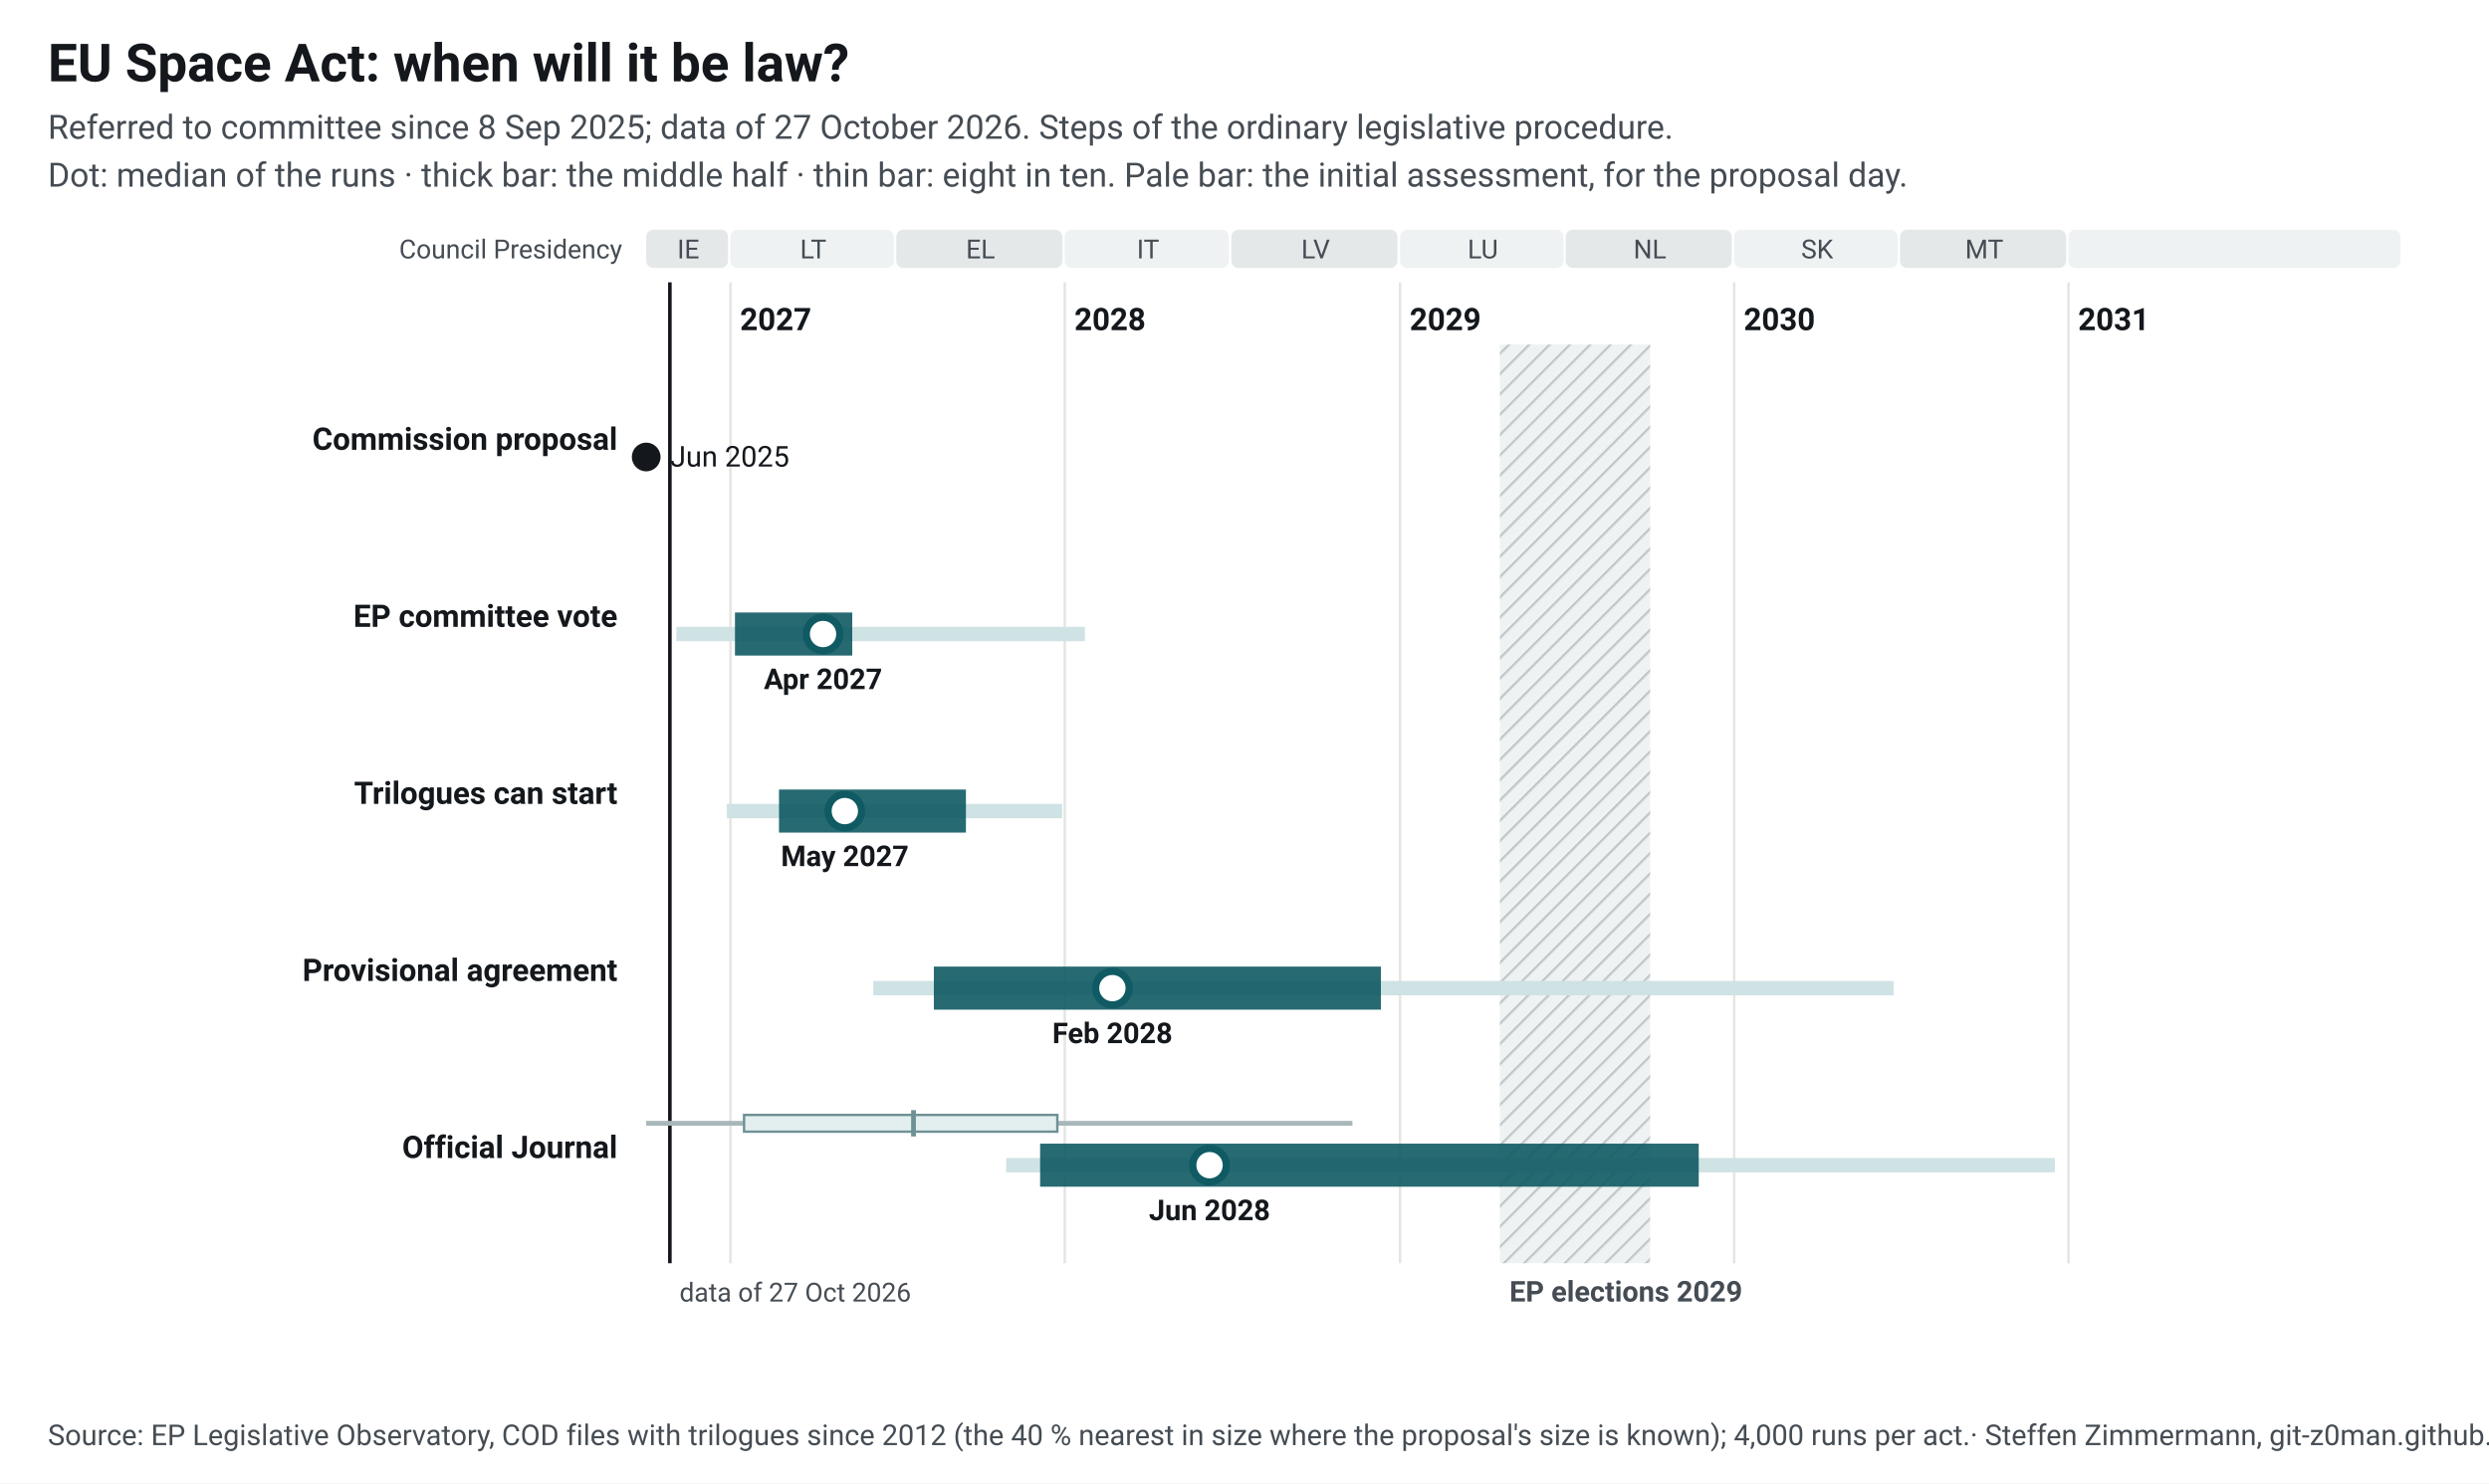
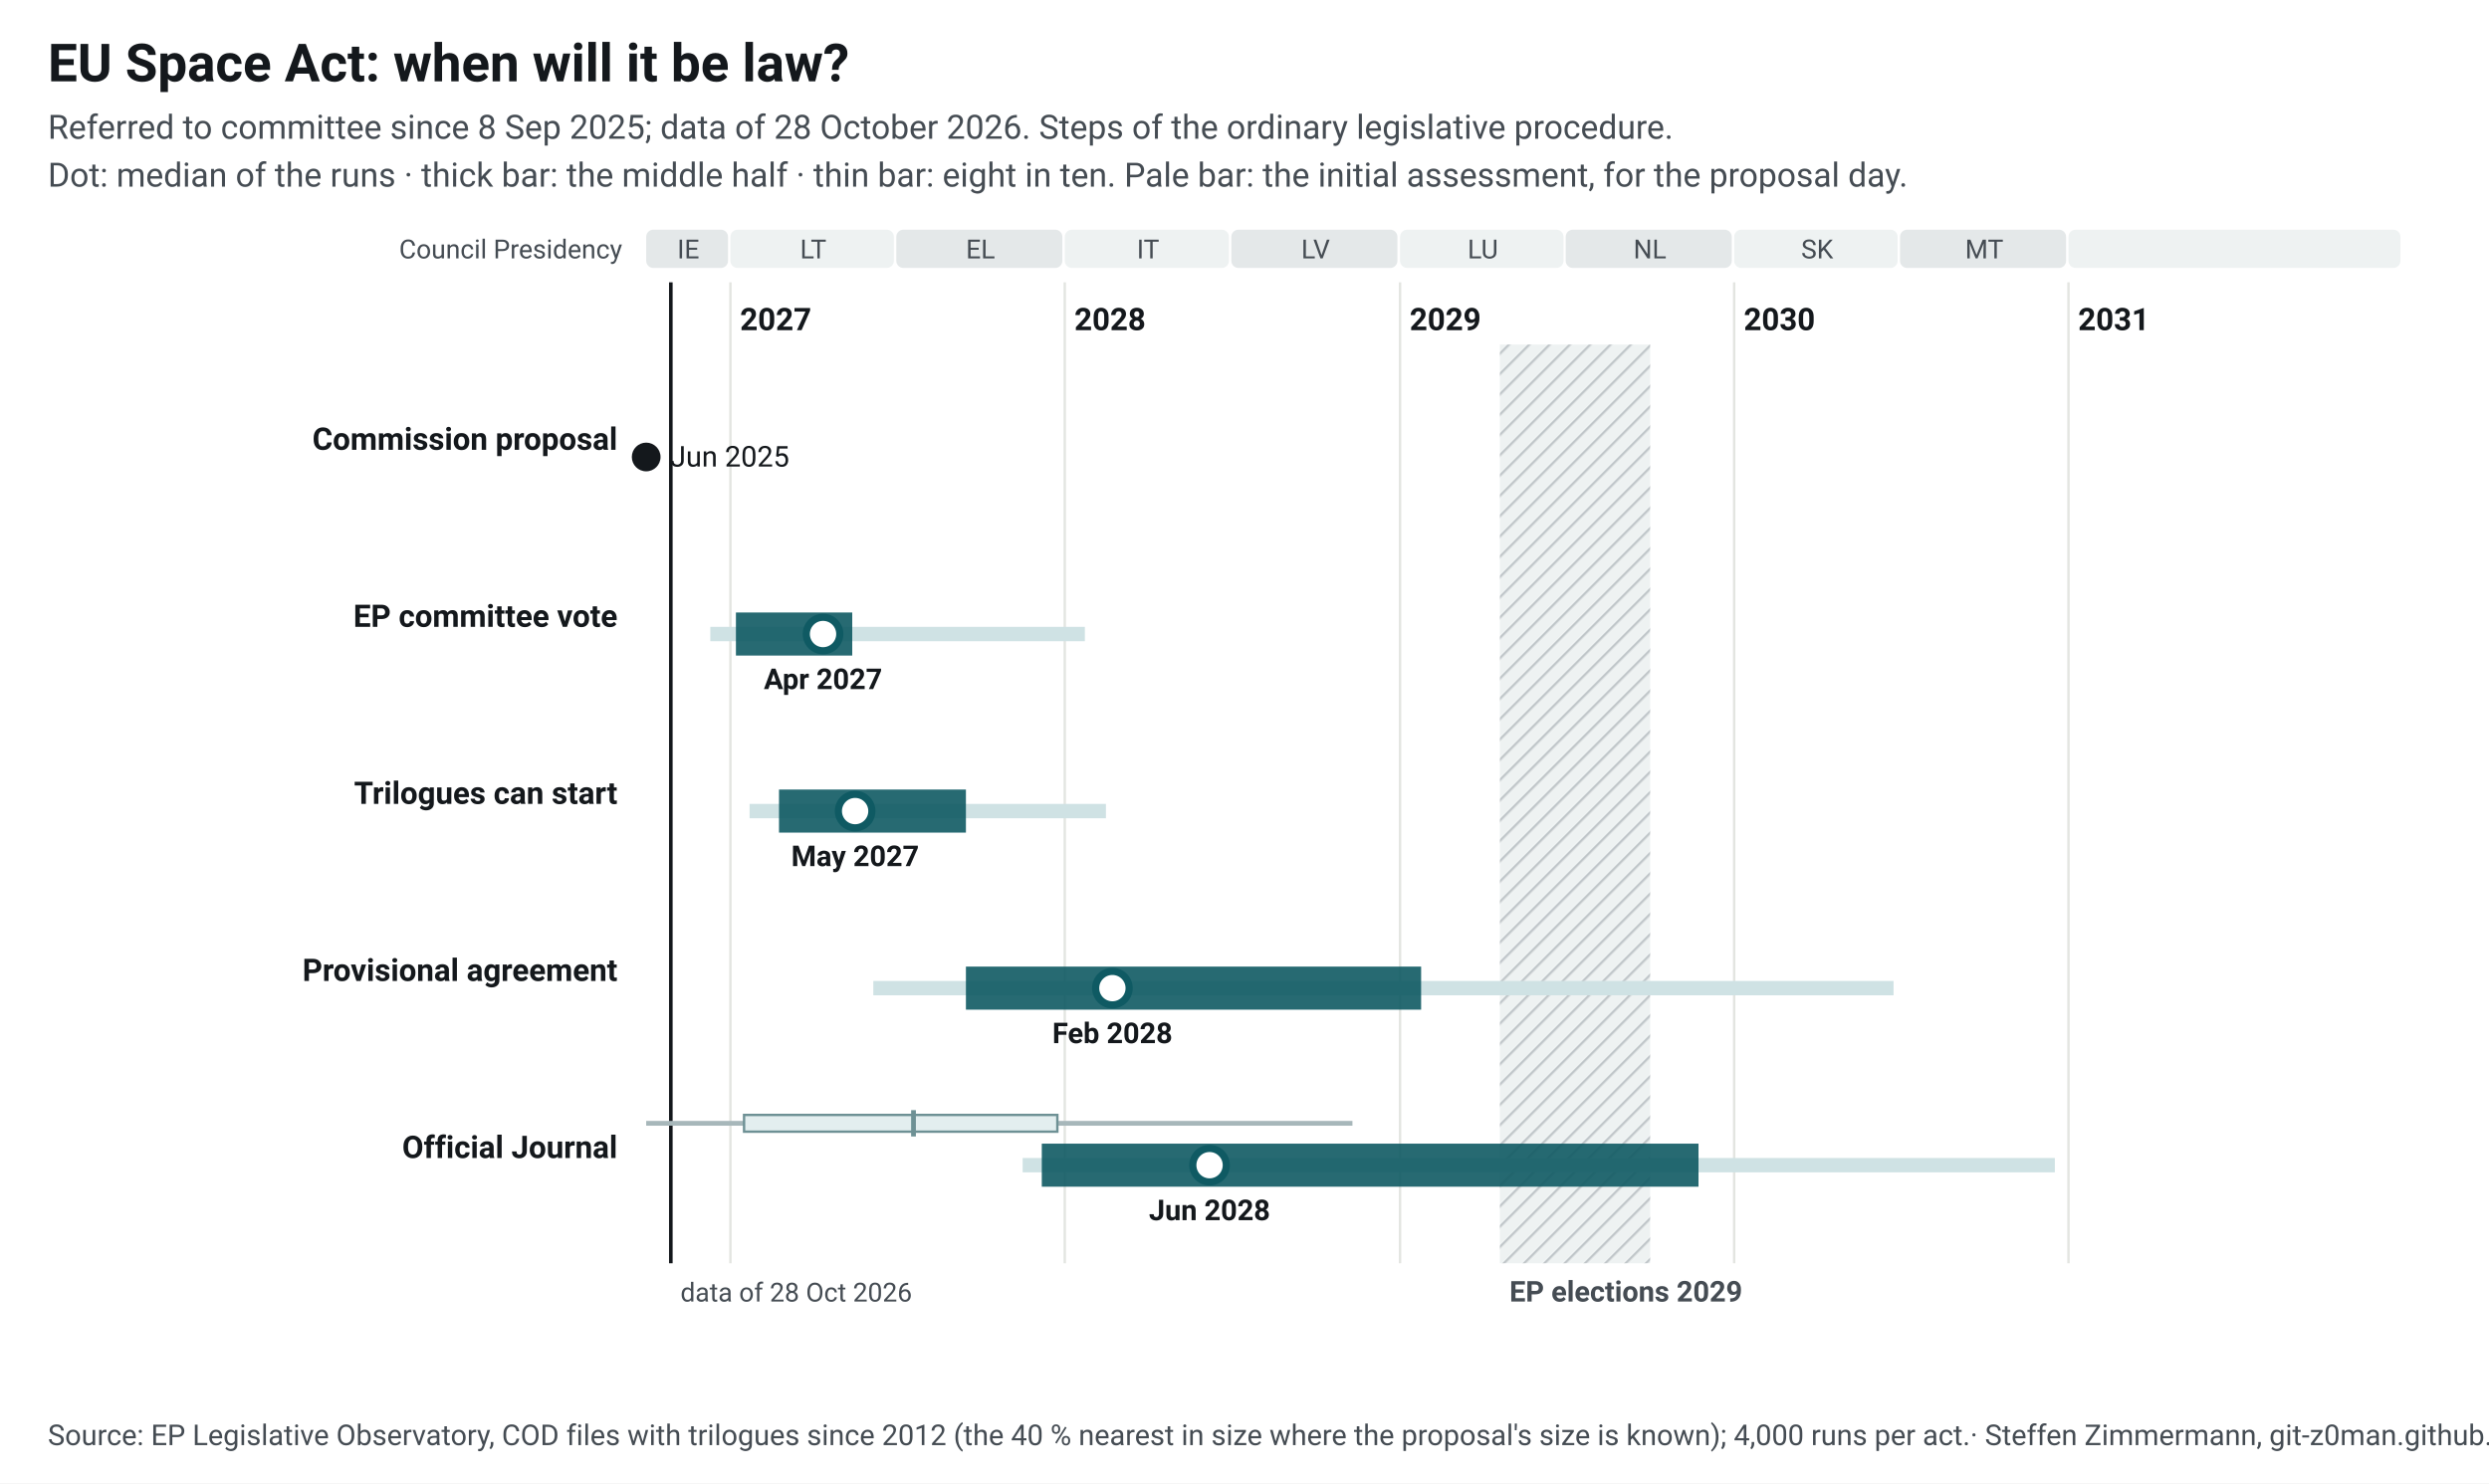
<svg xmlns="http://www.w3.org/2000/svg" width="1040" height="620" viewBox="0 0 1040 620" font-family="&quot;Source Sans 3&quot;, system-ui, -apple-system, Segoe UI, Roboto, Arial, sans-serif" font-size="13">
  <style>.ink{fill:#14181c}.mu{fill:#454c53}.gr{stroke:#e3e5e1;stroke-width:1}.pa{fill:#eef2f2}.pb{fill:#e4e8e9}.hb{fill:#eef2f2}.hl{stroke:#c3c9cc}.wt{fill:#454c53}.pt{fill:#14181c;paint-order:stroke;stroke:#fff;stroke-width:4px;stroke-linejoin:round}.pl{stroke:#14181c}.td{stroke:#14181c;stroke-width:1.5}.b50{fill:#0f5a63;opacity:.9}.b80{fill:#cfe2e4}.med{fill:#fff;stroke:#0f5a63}.fx{fill:#14181c}.ini{fill:#e3eeef;stroke:#6e9195;stroke-width:1}.ini80{fill:#a7b7ba}.inim{stroke:#6e9195;stroke-width:2}.c1{stroke:#0f5a63}.c2{stroke:#454c53;stroke-dasharray:7 4}a text{fill:#0f5a63}.nl-pending{fill:#0f5a63}.nl-adopted{fill:#5b646b}.nl-plan{fill:#fff;stroke:#14181c}.nl-open{fill:none;stroke:#14181c}.nl-q{fill:#14181c}.nl-row{stroke:#e3e5e1;stroke-width:.6}.nl-g-announced{fill:#f1f2f3}.nl-g-pending{fill:#e3eeef}.nl-g-adopted{fill:#eef2f2}</style>
  <rect width="1040" height="620" fill="#fff" />
  <text x="20" y="34" font-size="22" font-weight="700" class="ink">EU Space Act: when will it be law?</text>
-   <text x="20" y="58" font-size="14" class="mu">Referred to committee since 8 Sep 2025; data of 27 October 2026. Steps of the ordinary legislative procedure.</text>
+   <text x="20" y="58" font-size="14" class="mu">Referred to committee since 8 Sep 2025; data of 28 October 2026. Steps of the ordinary legislative procedure.</text>
  <text x="20" y="78" font-size="14" class="mu">Dot: median of the runs · thick bar: the middle half · thin bar: eight in ten. Pale bar: the initial assessment, for the proposal day.</text>
  <g transform="translate(20,92)">
    <defs>
      <pattern id="hatch-40" width="6" height="6" patternUnits="userSpaceOnUse" patternTransform="rotate(45)">
        <rect width="6" height="6" class="hb" />
        <line x1="0" y1="0" x2="0" y2="6" class="hl" stroke-width="2" />
      </pattern>
    </defs>
    <rect x="250.0" y="4" width="34.2" height="16" rx="3" class="pb" data-tip="Council Presidency: IE, Jul 2026 to Dec 2026" />
    <text x="267.6" y="16" text-anchor="middle" font-size="11" class="mu">IE</text>
    <rect x="285.2" y="4" width="68.3" height="16" rx="3" class="pa" data-tip="Council Presidency: LT, Jan 2027 to Jun 2027" />
    <text x="319.8" y="16" text-anchor="middle" font-size="11" class="mu">LT</text>
    <rect x="354.5" y="4" width="69.4" height="16" rx="3" class="pb" data-tip="Council Presidency: EL, Jul 2027 to Dec 2027" />
    <text x="389.7" y="16" text-anchor="middle" font-size="11" class="mu">EL</text>
    <rect x="424.9" y="4" width="68.6" height="16" rx="3" class="pa" data-tip="Council Presidency: IT, Jan 2028 to Jun 2028" />
    <text x="459.7" y="16" text-anchor="middle" font-size="11" class="mu">IT</text>
    <rect x="494.5" y="4" width="69.4" height="16" rx="3" class="pb" data-tip="Council Presidency: LV, Jul 2028 to Dec 2028" />
    <text x="529.7" y="16" text-anchor="middle" font-size="11" class="mu">LV</text>
    <rect x="565.0" y="4" width="68.3" height="16" rx="3" class="pa" data-tip="Council Presidency: LU, Jan 2029 to Jun 2029" />
    <text x="599.6" y="16" text-anchor="middle" font-size="11" class="mu">LU</text>
    <rect x="634.2" y="4" width="69.4" height="16" rx="3" class="pb" data-tip="Council Presidency: NL, Jul 2029 to Dec 2029" />
    <text x="669.4" y="16" text-anchor="middle" font-size="11" class="mu">NL</text>
    <rect x="704.6" y="4" width="68.3" height="16" rx="3" class="pa" data-tip="Council Presidency: SK, Jan 2030 to Jun 2030" />
    <text x="739.3" y="16" text-anchor="middle" font-size="11" class="mu">SK</text>
    <rect x="773.9" y="4" width="69.4" height="16" rx="3" class="pb" data-tip="Council Presidency: MT, Jul 2030 to Dec 2030" />
    <text x="809.1" y="16" text-anchor="middle" font-size="11" class="mu">MT</text>
    <rect x="844.3" y="4" width="138.7" height="16" rx="3" class="pa" data-tip="Council Presidency: not decided, Jan 2031 to Dec 2031" />
    <text x="914.2" y="16" text-anchor="middle" font-size="11" class="mu" />
    <line x1="285.2" y1="26" x2="285.2" y2="436" class="gr" />
    <text x="289.2" y="46" font-weight="600" class="ink">2027</text>
    <line x1="424.9" y1="26" x2="424.9" y2="436" class="gr" />
    <text x="428.9" y="46" font-weight="600" class="ink">2028</text>
    <line x1="565.0" y1="26" x2="565.0" y2="436" class="gr" />
    <text x="569.0" y="46" font-weight="600" class="ink">2029</text>
    <line x1="704.6" y1="26" x2="704.6" y2="436" class="gr" />
    <text x="708.6" y="46" font-weight="600" class="ink">2030</text>
    <line x1="844.3" y1="26" x2="844.3" y2="436" class="gr" />
    <text x="848.3" y="46" font-weight="600" class="ink">2031</text>
    <rect x="606.7" y="52" width="62.8" height="384" fill="url(#hatch-40)" data-tip="European elections 2029: Parliament does no legislative work from its last session in April until the new committees vote again in October (assumption, as in 2024; the dates are not set yet)." />
    <text x="610.7" y="452" font-size="12" font-weight="600" class="wt">EP elections 2029</text>
    <text x="240" y="16" text-anchor="end" font-size="11" class="mu">Council Presidency</text>
-     <line x1="259.9" y1="26" x2="259.9" y2="436" class="td" />
-     <text x="263.9" y="452" font-size="11" class="mu">data of 27 Oct 2026</text>
+     <line x1="260.3" y1="26" x2="260.3" y2="436" class="td" />
+     <text x="264.3" y="452" font-size="11" class="mu">data of 28 Oct 2026</text>
    <text x="238" y="96.0" text-anchor="end" font-weight="600" class="ink lnk">Commission proposal</text>
    <circle cx="250.0" cy="99.0" r="6" class="fx" data-tip="Commission proposal: 25 Jun 2025" />
    <text x="260.0" y="103.0" font-size="12" class="ink">Jun 2025</text>
    <text x="238" y="170.0" text-anchor="end" font-weight="600" class="ink lnk">EP committee vote</text>
-     <rect x="262.6" y="170.0" width="170.7" height="6" class="b80" data-tip="EP committee vote: median Apr 2027; half of the runs Jan 2027 to May 2027; eight in ten Nov 2026 to Jan 2028" />
-     <rect x="287.1" y="164.0" width="49.0" height="18" class="b50" data-tip="EP committee vote: median Apr 2027; half of the runs Jan 2027 to May 2027; eight in ten Nov 2026 to Jan 2028" />
-     <circle cx="323.9" cy="173.0" r="7" class="med" stroke-width="3" data-tip="EP committee vote: median Apr 2027; half of the runs Jan 2027 to May 2027; eight in ten Nov 2026 to Jan 2028" />
+     <rect x="276.8" y="170.0" width="156.5" height="6" class="b80" data-tip="EP committee vote: median Apr 2027; half of the runs Jan 2027 to May 2027; eight in ten Dec 2026 to Jan 2028" />
+     <rect x="287.5" y="164.0" width="48.6" height="18" class="b50" data-tip="EP committee vote: median Apr 2027; half of the runs Jan 2027 to May 2027; eight in ten Dec 2026 to Jan 2028" />
+     <circle cx="323.9" cy="173.0" r="7" class="med" stroke-width="3" data-tip="EP committee vote: median Apr 2027; half of the runs Jan 2027 to May 2027; eight in ten Dec 2026 to Jan 2028" />
    <text x="323.9" y="196.0" text-anchor="middle" font-size="12" font-weight="600" class="ink">Apr 2027</text>
    <text x="238" y="244.0" text-anchor="end" font-weight="600" class="ink lnk">Trilogues can start</text>
-     <rect x="283.7" y="244.0" width="140.1" height="6" class="b80" data-tip="Trilogues can start: median May 2027; half of the runs Feb 2027 to Sep 2027; eight in ten Dec 2026 to Dec 2027" />
-     <rect x="305.5" y="238.0" width="78.1" height="18" class="b50" data-tip="Trilogues can start: median May 2027; half of the runs Feb 2027 to Sep 2027; eight in ten Dec 2026 to Dec 2027" />
-     <circle cx="333.0" cy="247.0" r="7" class="med" stroke-width="3" data-tip="Trilogues can start: median May 2027; half of the runs Feb 2027 to Sep 2027; eight in ten Dec 2026 to Dec 2027" />
-     <text x="333.0" y="270.0" text-anchor="middle" font-size="12" font-weight="600" class="ink">May 2027</text>
+     <rect x="293.2" y="244.0" width="148.9" height="6" class="b80" data-tip="Trilogues can start: median May 2027; half of the runs Feb 2027 to Sep 2027; eight in ten Jan 2027 to Feb 2028" />
+     <rect x="305.5" y="238.0" width="78.1" height="18" class="b50" data-tip="Trilogues can start: median May 2027; half of the runs Feb 2027 to Sep 2027; eight in ten Jan 2027 to Feb 2028" />
+     <circle cx="337.3" cy="247.0" r="7" class="med" stroke-width="3" data-tip="Trilogues can start: median May 2027; half of the runs Feb 2027 to Sep 2027; eight in ten Jan 2027 to Feb 2028" />
+     <text x="337.3" y="270.0" text-anchor="middle" font-size="12" font-weight="600" class="ink">May 2027</text>
    <text x="238" y="318.0" text-anchor="end" font-weight="600" class="ink lnk">Provisional agreement</text>
-     <rect x="344.9" y="318.0" width="426.3" height="6" class="b80" data-tip="Provisional agreement: median Feb 2028; half of the runs Aug 2027 to Dec 2028; eight in ten Jun 2027 to Jun 2030" />
-     <rect x="370.2" y="312.0" width="186.8" height="18" class="b50" data-tip="Provisional agreement: median Feb 2028; half of the runs Aug 2027 to Dec 2028; eight in ten Jun 2027 to Jun 2030" />
-     <circle cx="444.8" cy="321.0" r="7" class="med" stroke-width="3" data-tip="Provisional agreement: median Feb 2028; half of the runs Aug 2027 to Dec 2028; eight in ten Jun 2027 to Jun 2030" />
+     <rect x="344.9" y="318.0" width="426.3" height="6" class="b80" data-tip="Provisional agreement: median Feb 2028; half of the runs Sep 2027 to Jan 2029; eight in ten Jun 2027 to Jun 2030" />
+     <rect x="383.6" y="312.0" width="190.2" height="18" class="b50" data-tip="Provisional agreement: median Feb 2028; half of the runs Sep 2027 to Jan 2029; eight in ten Jun 2027 to Jun 2030" />
+     <circle cx="444.8" cy="321.0" r="7" class="med" stroke-width="3" data-tip="Provisional agreement: median Feb 2028; half of the runs Sep 2027 to Jan 2029; eight in ten Jun 2027 to Jun 2030" />
    <text x="444.8" y="344.0" text-anchor="middle" font-size="12" font-weight="600" class="ink">Feb 2028</text>
    <text x="238" y="392.0" text-anchor="end" font-weight="600" class="ink lnk">Official Journal</text>
    <rect x="250.0" y="376.5" width="295.1" height="2" class="ini80" data-tip="Initial assessment, forecast for the proposal day (25 Jun 2025): Official Journal: median Jul 2027; half of the runs Jan 2027 to Dec 2027; eight in ten Aug 2026 to Nov 2028" />
    <rect x="290.9" y="374.0" width="130.9" height="7" class="ini" data-tip="Initial assessment, forecast for the proposal day (25 Jun 2025): Official Journal: median Jul 2027; half of the runs Jan 2027 to Dec 2027; eight in ten Aug 2026 to Nov 2028" />
    <line x1="361.7" y1="372.0" x2="361.7" y2="383.0" class="inim" data-tip="Initial assessment, forecast for the proposal day (25 Jun 2025): Official Journal: median Jul 2027; half of the runs Jan 2027 to Dec 2027; eight in ten Aug 2026 to Nov 2028" />
-     <rect x="400.4" y="392.0" width="438.2" height="6" class="b80" data-tip="Official Journal: median Jun 2028; half of the runs Dec 2027 to Nov 2029; eight in ten Oct 2027 to Dec 2030" />
-     <rect x="414.6" y="386.0" width="275.2" height="18" class="b50" data-tip="Official Journal: median Jun 2028; half of the runs Dec 2027 to Nov 2029; eight in ten Oct 2027 to Dec 2030" />
-     <circle cx="485.4" cy="395.0" r="7" class="med" stroke-width="3" data-tip="Official Journal: median Jun 2028; half of the runs Dec 2027 to Nov 2029; eight in ten Oct 2027 to Dec 2030" />
+     <rect x="407.3" y="392.0" width="431.3" height="6" class="b80" data-tip="Official Journal: median Jun 2028; half of the runs Dec 2027 to Nov 2029; eight in ten Nov 2027 to Dec 2030" />
+     <rect x="415.3" y="386.0" width="274.4" height="18" class="b50" data-tip="Official Journal: median Jun 2028; half of the runs Dec 2027 to Nov 2029; eight in ten Nov 2027 to Dec 2030" />
+     <circle cx="485.4" cy="395.0" r="7" class="med" stroke-width="3" data-tip="Official Journal: median Jun 2028; half of the runs Dec 2027 to Nov 2029; eight in ten Nov 2027 to Dec 2030" />
    <text x="485.4" y="418.0" text-anchor="middle" font-size="12" font-weight="600" class="ink">Jun 2028</text>
  </g>
  <text x="20" y="604" font-size="12" class="mu">Source: EP Legislative Observatory, COD files with trilogues since 2012 (the 40 % nearest in size where the proposal's size is known); 4,000 runs per act.<tspan> · Steffen Zimmermann, git-z0man.github.io/eu-regulation-timeline, CC BY 4.0</tspan>
  </text>
</svg>
